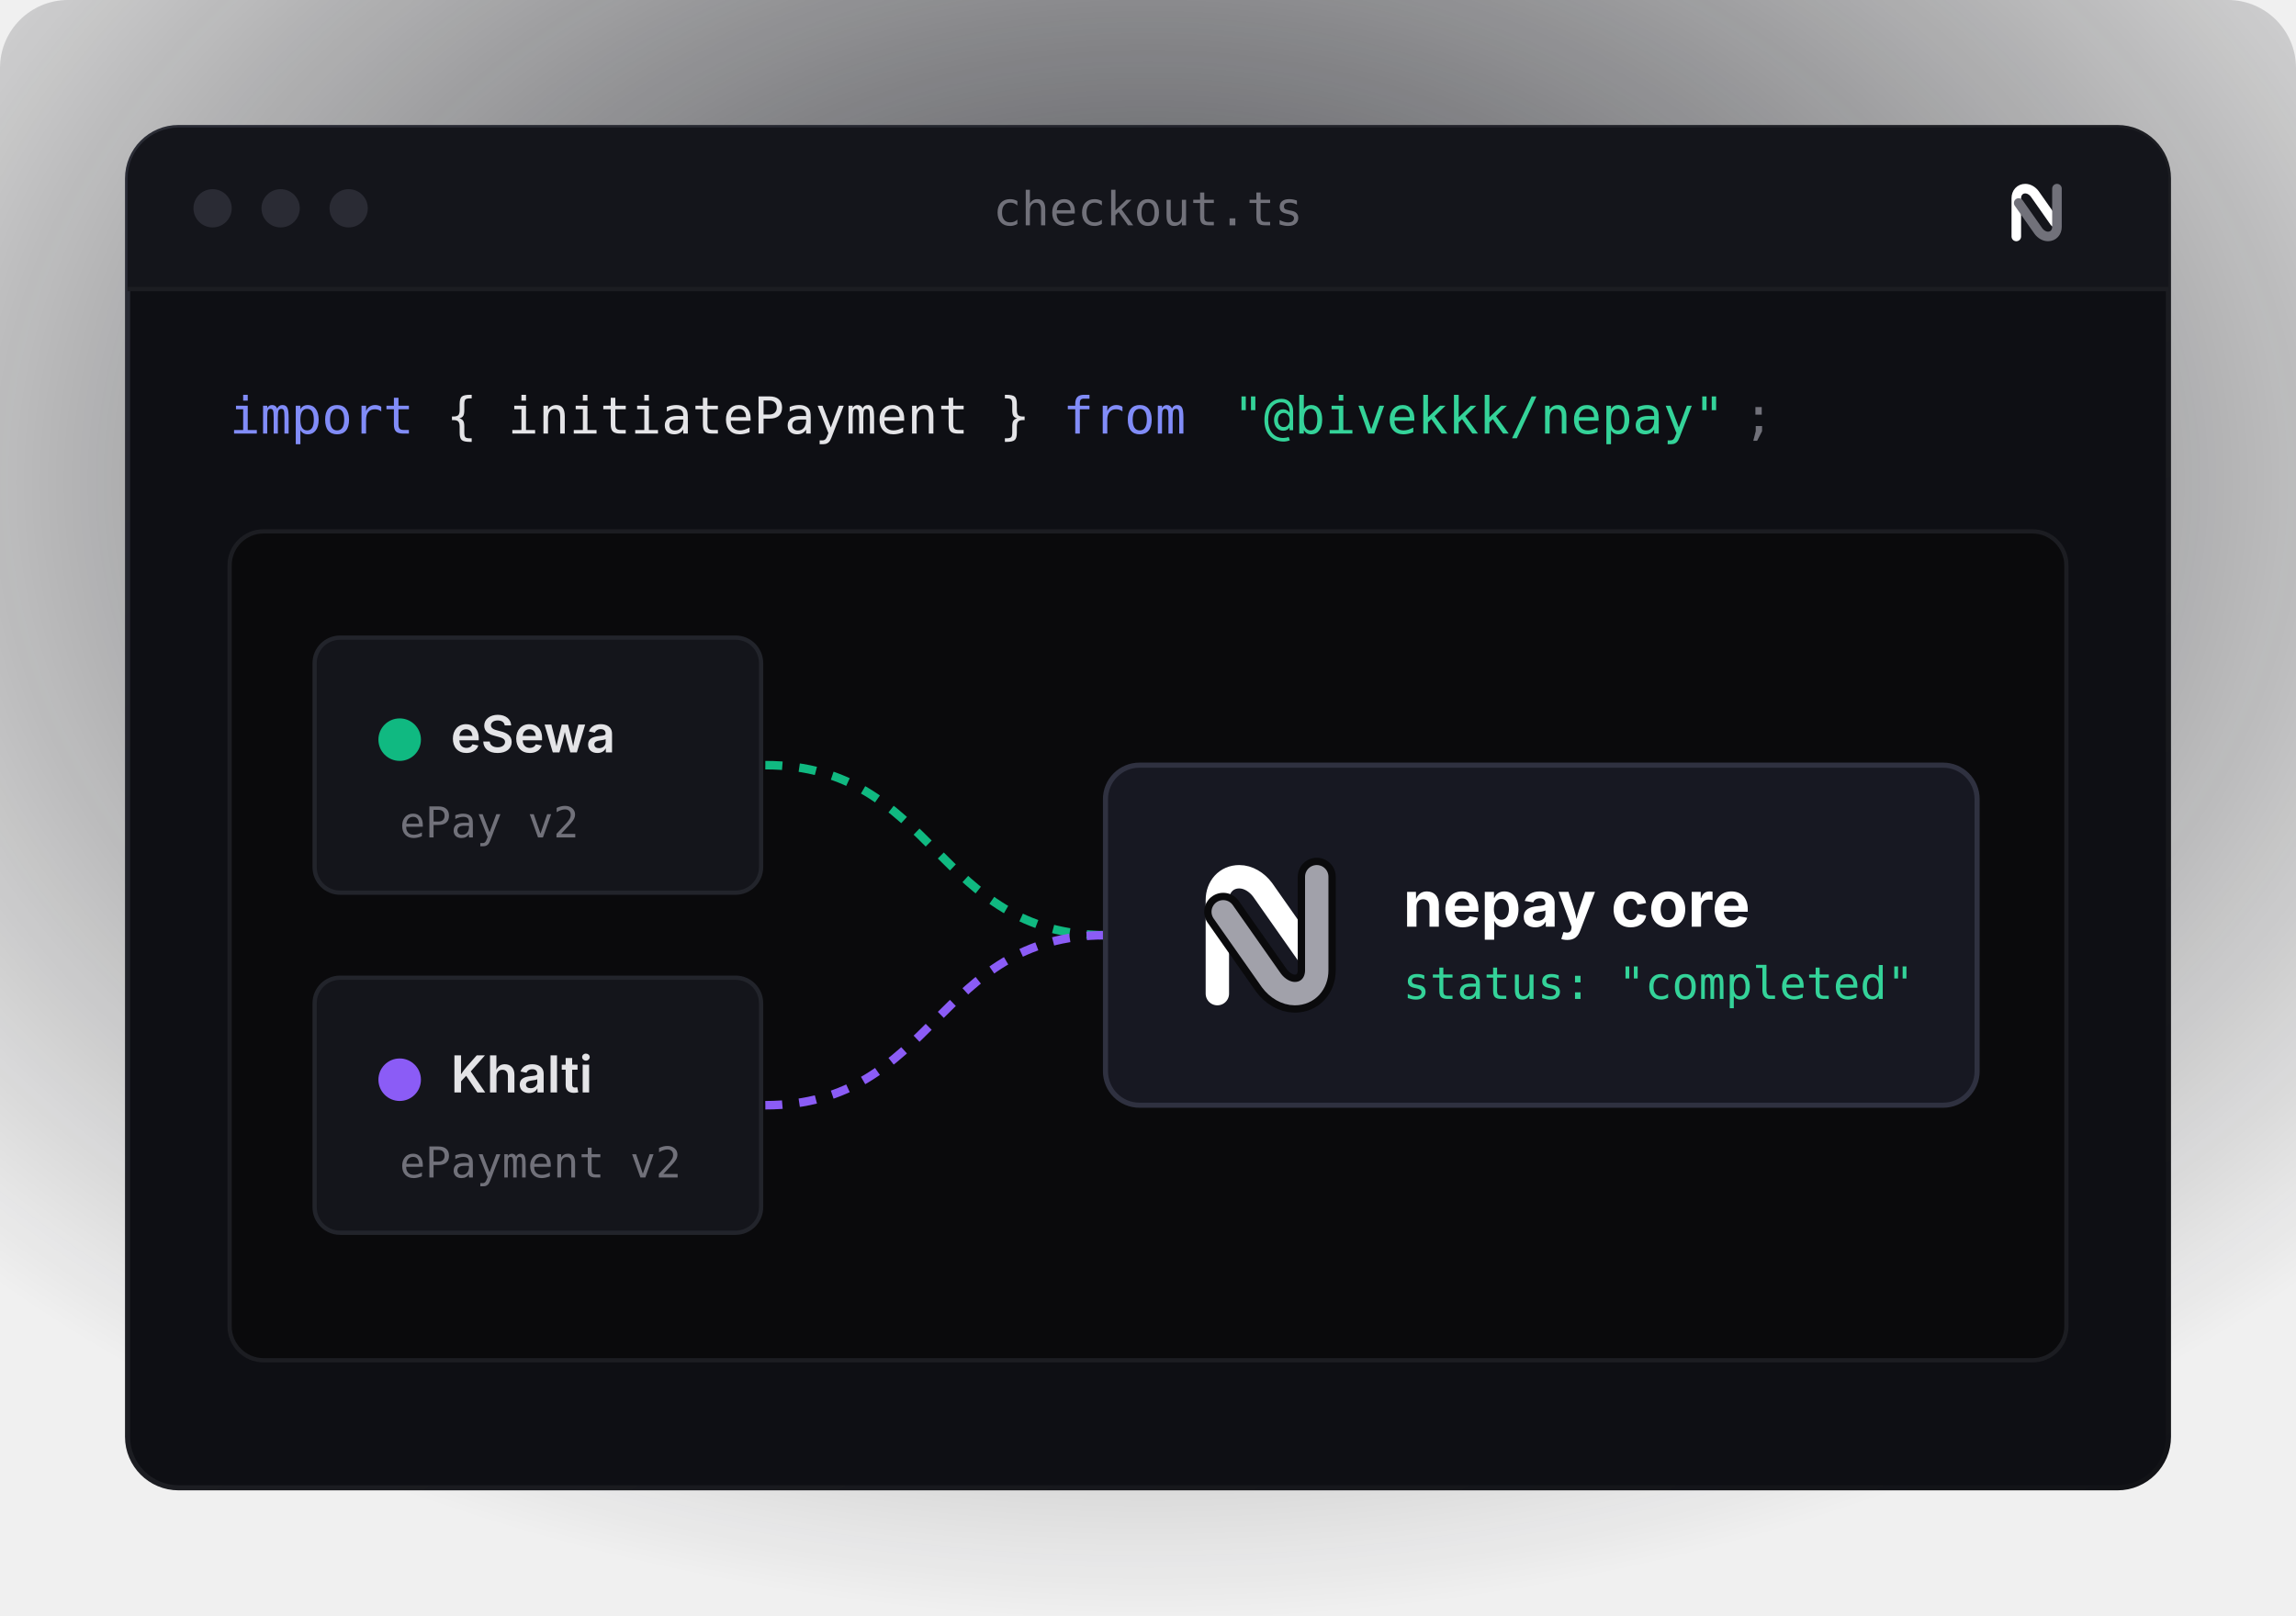
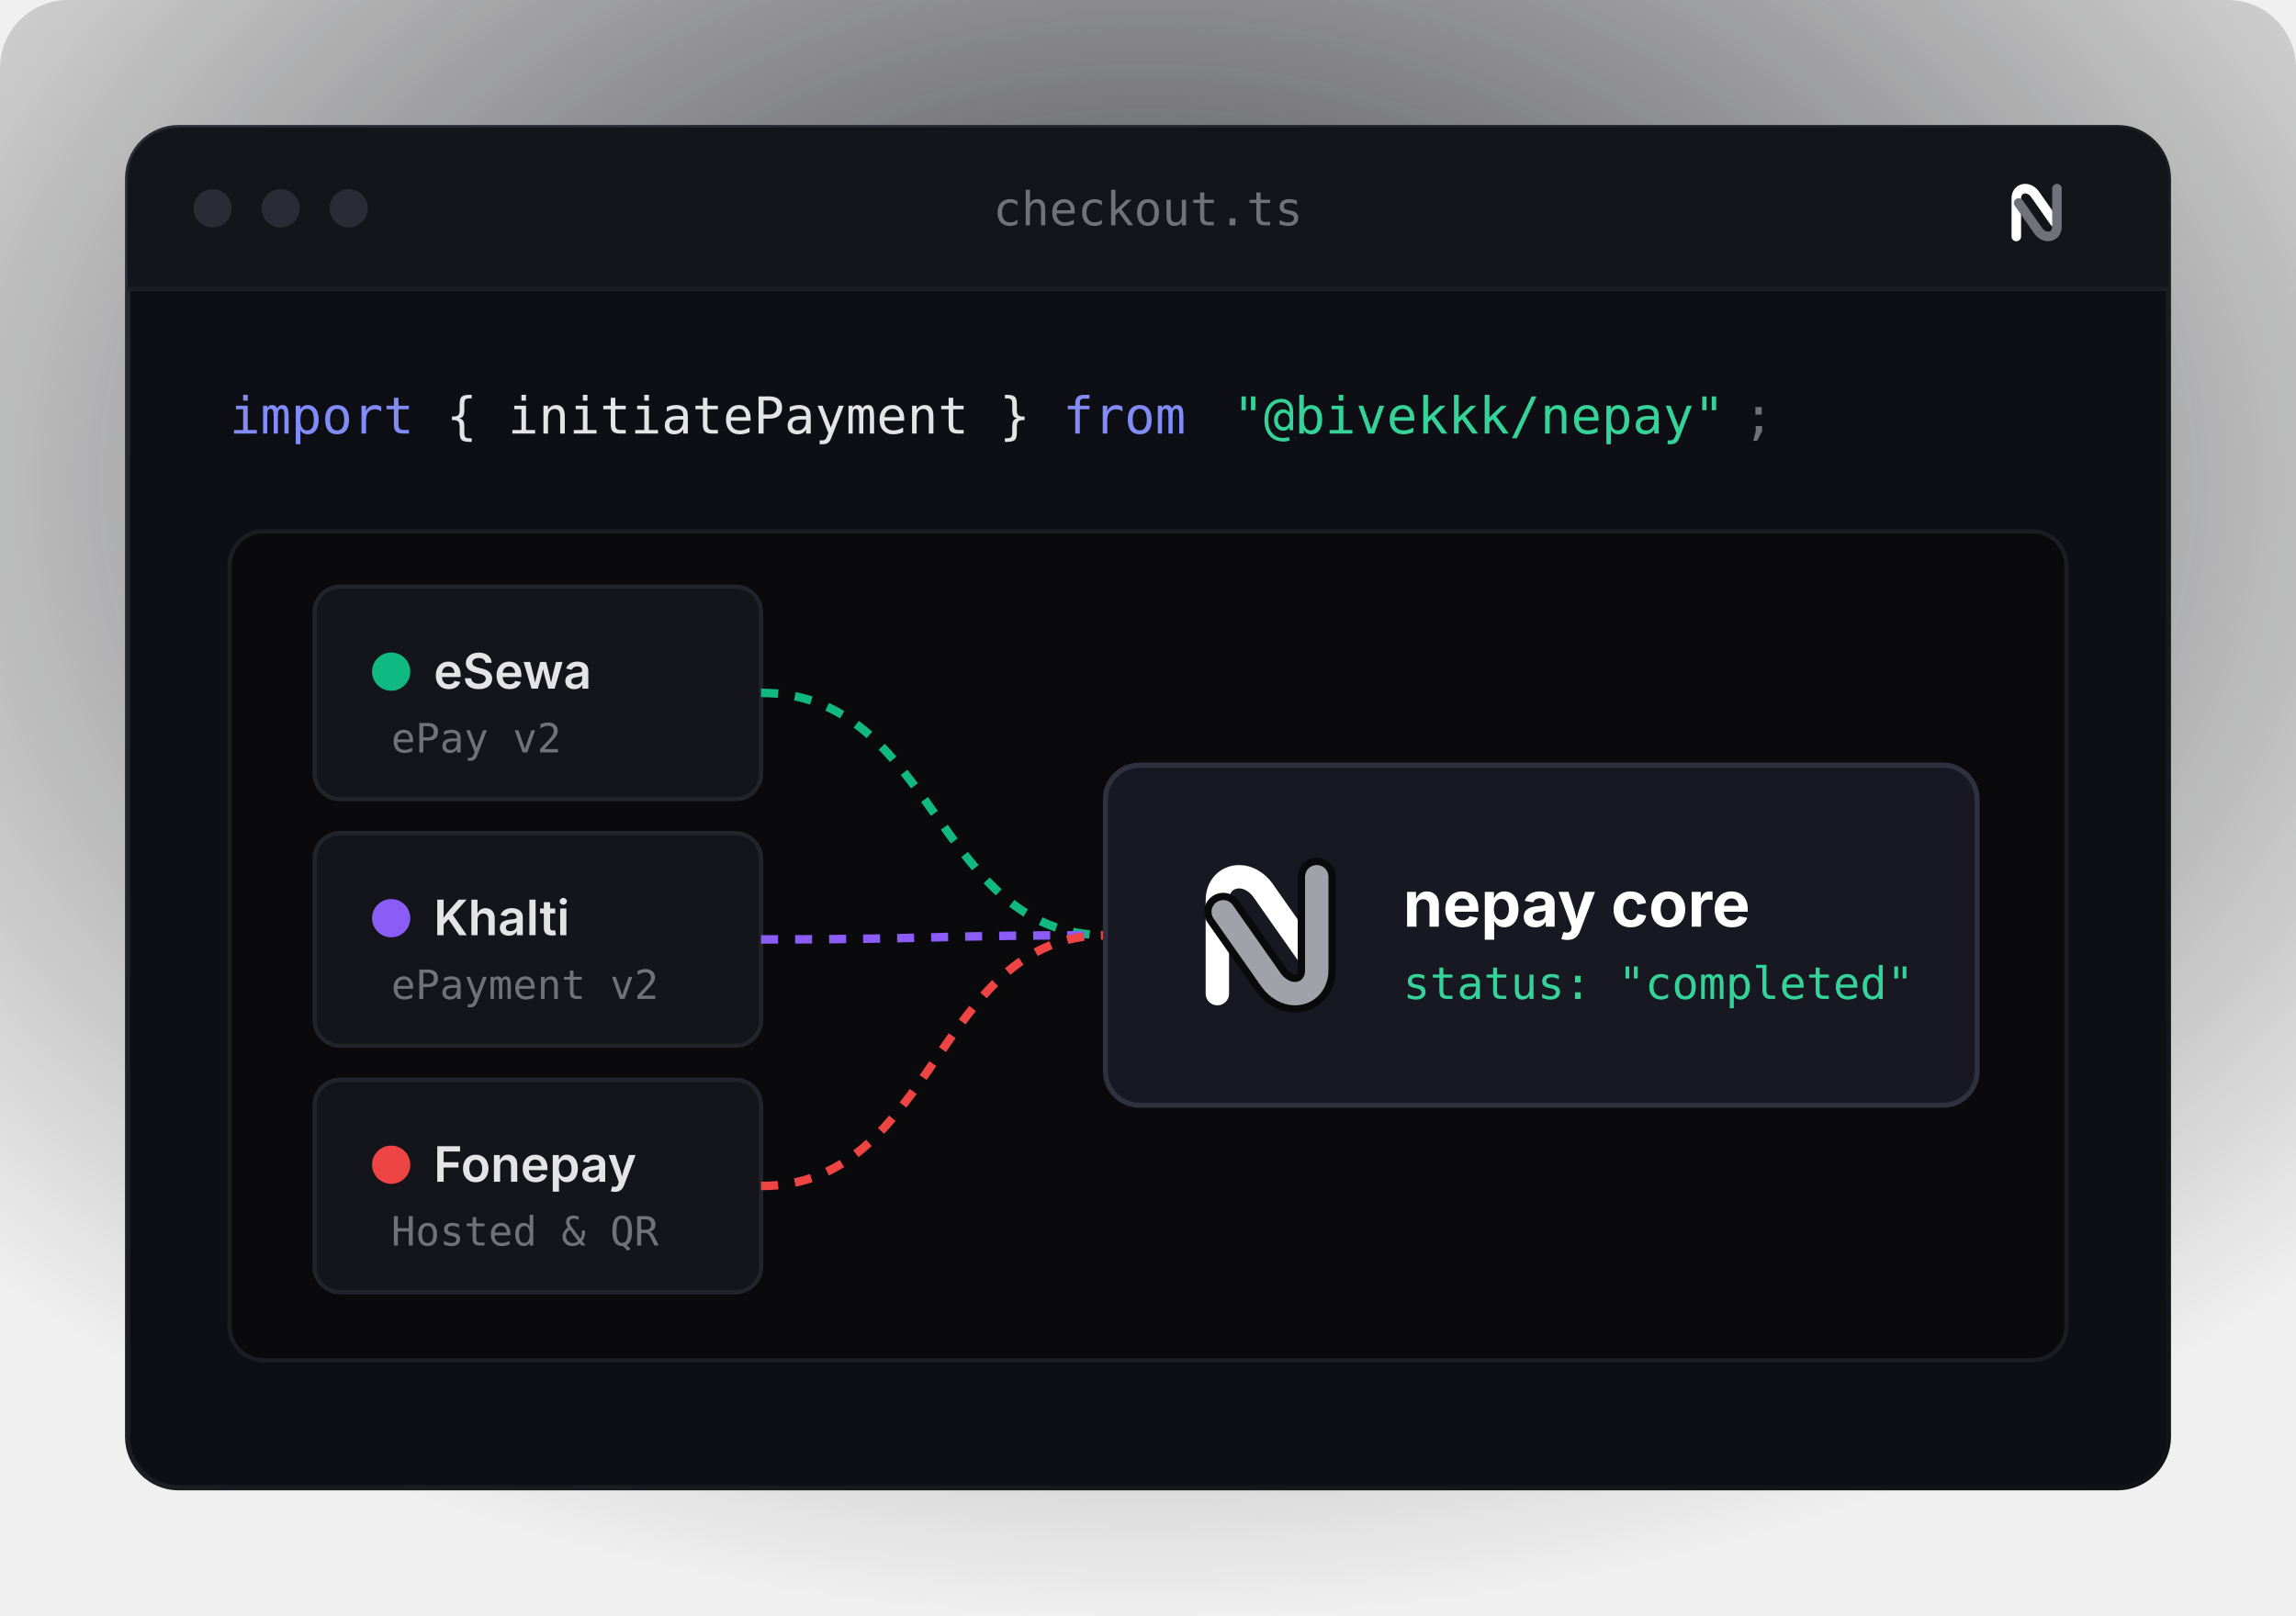
<svg xmlns="http://www.w3.org/2000/svg" viewBox="0 0 540 380" width="100%" height="100%" fill="none">
  <defs>
    <radialGradient id="hero-glow" cx="50%" cy="30%" r="70%">
      <stop offset="0%" stop-color="#1a1b24" stop-opacity="0.8" />
      <stop offset="100%" stop-color="#0a0a0c" stop-opacity="0" />
    </radialGradient>
    <linearGradient id="card-border" x1="0%" y1="0%" x2="100%" y2="100%">
      <stop offset="0%" stop-color="#2a2c36" />
      <stop offset="50%" stop-color="#1c1d22" />
      <stop offset="100%" stop-color="#121317" />
    </linearGradient>
    <linearGradient id="stream-esewa" x1="0%" y1="0%" x2="100%" y2="0%">
      <stop offset="0%" stop-color="#059669" />
      <stop offset="100%" stop-color="#10B981" />
    </linearGradient>
    <linearGradient id="stream-khalti" x1="0%" y1="0%" x2="100%" y2="0%">
      <stop offset="0%" stop-color="#4F46E5" />
      <stop offset="100%" stop-color="#8B5CF6" />
+     </linearGradient>
+     <linearGradient id="stream-fonepay" x1="0%" y1="0%" x2="100%" y2="0%">
+       <stop offset="0%" stop-color="#DC2626" />
+       <stop offset="100%" stop-color="#EF4444" />
    </linearGradient>
  </defs>
  <rect width="540" height="380" rx="16" fill="url(#hero-glow)" />
  <rect x="30" y="30" width="480" height="320" rx="12" fill="#0e0f14" stroke="url(#card-border)" stroke-width="1.2" />
  <rect x="30" y="30" width="480" height="38" rx="12" fill="#14151b" />
  <rect x="30" y="56" width="480" height="12" fill="#14151b" />
  <line x1="30" y1="68" x2="510" y2="68" stroke="#1c1d22" stroke-width="1" />
  <circle cx="50" cy="49" r="4.5" fill="#2a2b34" />
  <circle cx="66" cy="49" r="4.5" fill="#2a2b34" />
  <circle cx="82" cy="49" r="4.5" fill="#2a2b34" />
  <text x="270" y="53" text-anchor="middle" font-family="'JetBrains Mono', monospace" font-size="11" fill="#71717a">checkout.ts</text>
  <g transform="translate(470, 41)">
    <svg width="18" height="18" viewBox="0 0 64 64" fill="none">
      <path d="M 15 52 L 15 20 C 15 15.5 18 12 22.5 12 C 25.5 12 28.5 13.8 30.5 16.5 L 47 40" stroke="#FFFFFF" stroke-width="8" stroke-linecap="round" />
      <path d="M 17 24 L 33.5 47.5 C 35.5 50.2 38.5 52 41.5 52 C 46 52 49 48.5 49 44 L 49 12" stroke="#71717a" stroke-width="8" stroke-linecap="round" />
    </svg>
  </g>
  <text x="54" y="102" font-family="'JetBrains Mono', monospace" font-size="12" fill="#818CF8">import</text>
  <text x="105" y="102" font-family="'JetBrains Mono', monospace" font-size="12" fill="#E4E4E7">{ initiatePayment }</text>
  <text x="250" y="102" font-family="'JetBrains Mono', monospace" font-size="12" fill="#818CF8">from</text>
  <text x="290" y="102" font-family="'JetBrains Mono', monospace" font-size="12" fill="#34D399">"@bivekkk/nepay"</text>
  <text x="410" y="102" font-family="'JetBrains Mono', monospace" font-size="12" fill="#71717A">;</text>
  <rect x="54" y="125" width="432" height="195" rx="8" fill="#0a0a0c" stroke="#1c1d22" stroke-width="1" />
-   <g transform="translate(74, 150)">
-     <rect width="105" height="60" rx="6" fill="#14151b" stroke="#22242b" />
-     <circle cx="20" cy="24" r="5" fill="#10B981" />
-     <text x="32" y="27" font-family="Inter, sans-serif" font-size="12" font-weight="600" fill="#E4E4E7">eSewa</text>
-     <text x="20" y="47" font-family="'JetBrains Mono', monospace" font-size="10" fill="#71717A">ePay v2</text>
+   <g transform="translate(74, 138)">
+     <rect width="105" height="50" rx="6" fill="#14151b" stroke="#22242b" />
+     <circle cx="18" cy="20" r="4.5" fill="#10B981" />
+     <text x="28" y="24" font-family="Inter, sans-serif" font-size="11.5" font-weight="600" fill="#E4E4E7">eSewa</text>
+     <text x="18" y="39" font-family="'JetBrains Mono', monospace" font-size="9.5" fill="#71717A">ePay v2</text>
  </g>
-   <g transform="translate(74, 230)">
-     <rect width="105" height="60" rx="6" fill="#14151b" stroke="#22242b" />
-     <circle cx="20" cy="24" r="5" fill="#8B5CF6" />
-     <text x="32" y="27" font-family="Inter, sans-serif" font-size="12" font-weight="600" fill="#E4E4E7">Khalti</text>
-     <text x="20" y="47" font-family="'JetBrains Mono', monospace" font-size="10" fill="#71717A">ePayment v2</text>
+   <g transform="translate(74, 196)">
+     <rect width="105" height="50" rx="6" fill="#14151b" stroke="#22242b" />
+     <circle cx="18" cy="20" r="4.5" fill="#8B5CF6" />
+     <text x="28" y="24" font-family="Inter, sans-serif" font-size="11.5" font-weight="600" fill="#E4E4E7">Khalti</text>
+     <text x="18" y="39" font-family="'JetBrains Mono', monospace" font-size="9.5" fill="#71717A">ePayment v2</text>
  </g>
-   <path d="M 180 180 C 220 180, 220 220, 260 220" stroke="#10B981" stroke-width="2" stroke-dasharray="4 4" />
-   <path d="M 180 260 C 220 260, 220 220, 260 220" stroke="#8B5CF6" stroke-width="2" stroke-dasharray="4 4" />
+   <g transform="translate(74, 254)">
+     <rect width="105" height="50" rx="6" fill="#14151b" stroke="#22242b" />
+     <circle cx="18" cy="20" r="4.5" fill="#EF4444" />
+     <text x="28" y="24" font-family="Inter, sans-serif" font-size="11.5" font-weight="600" fill="#E4E4E7">Fonepay</text>
+     <text x="18" y="39" font-family="'JetBrains Mono', monospace" font-size="9.5" fill="#71717A">Hosted &amp; QR</text>
+   </g>
+   <path d="M 179 163 C 220 163, 220 220, 260 220" stroke="#10B981" stroke-width="2" stroke-dasharray="4 4" />
+   <path d="M 179 221 C 220 221, 220 220, 260 220" stroke="#8B5CF6" stroke-width="2" stroke-dasharray="4 4" />
+   <path d="M 179 279 C 220 279, 220 220, 260 220" stroke="#EF4444" stroke-width="2" stroke-dasharray="4 4" />
  <g transform="translate(260, 180)">
    <rect width="205" height="80" rx="8" fill="#171822" stroke="#2f3140" stroke-width="1.2" />
    <g transform="translate(16, 18)">
      <svg width="44" height="44" viewBox="0 0 64 64" fill="none">
        <path d="M 15 52 L 15 20 C 15 15.5 18 12 22.5 12 C 25.5 12 28.5 13.8 30.5 16.5 L 47 40" stroke="#FFFFFF" stroke-width="8" stroke-linecap="round" />
        <path d="M 17 24 L 33.5 47.5 C 35.5 50.2 38.5 52 41.5 52 C 46 52 49 48.5 49 44 L 49 12" stroke="#0a0a0c" stroke-width="13" stroke-linecap="round" />
        <path d="M 17 24 L 33.5 47.5 C 35.5 50.2 38.5 52 41.5 52 C 46 52 49 48.5 49 44 L 49 12" stroke="#A1A1AA" stroke-width="8" stroke-linecap="round" />
      </svg>
    </g>
    <text x="70" y="38" font-family="Inter, sans-serif" font-size="15" font-weight="700" fill="#FFFFFF">nepay core</text>
    <text x="70" y="55" font-family="'JetBrains Mono', monospace" font-size="10.5" fill="#34D399">status: "completed"</text>
  </g>
</svg>
